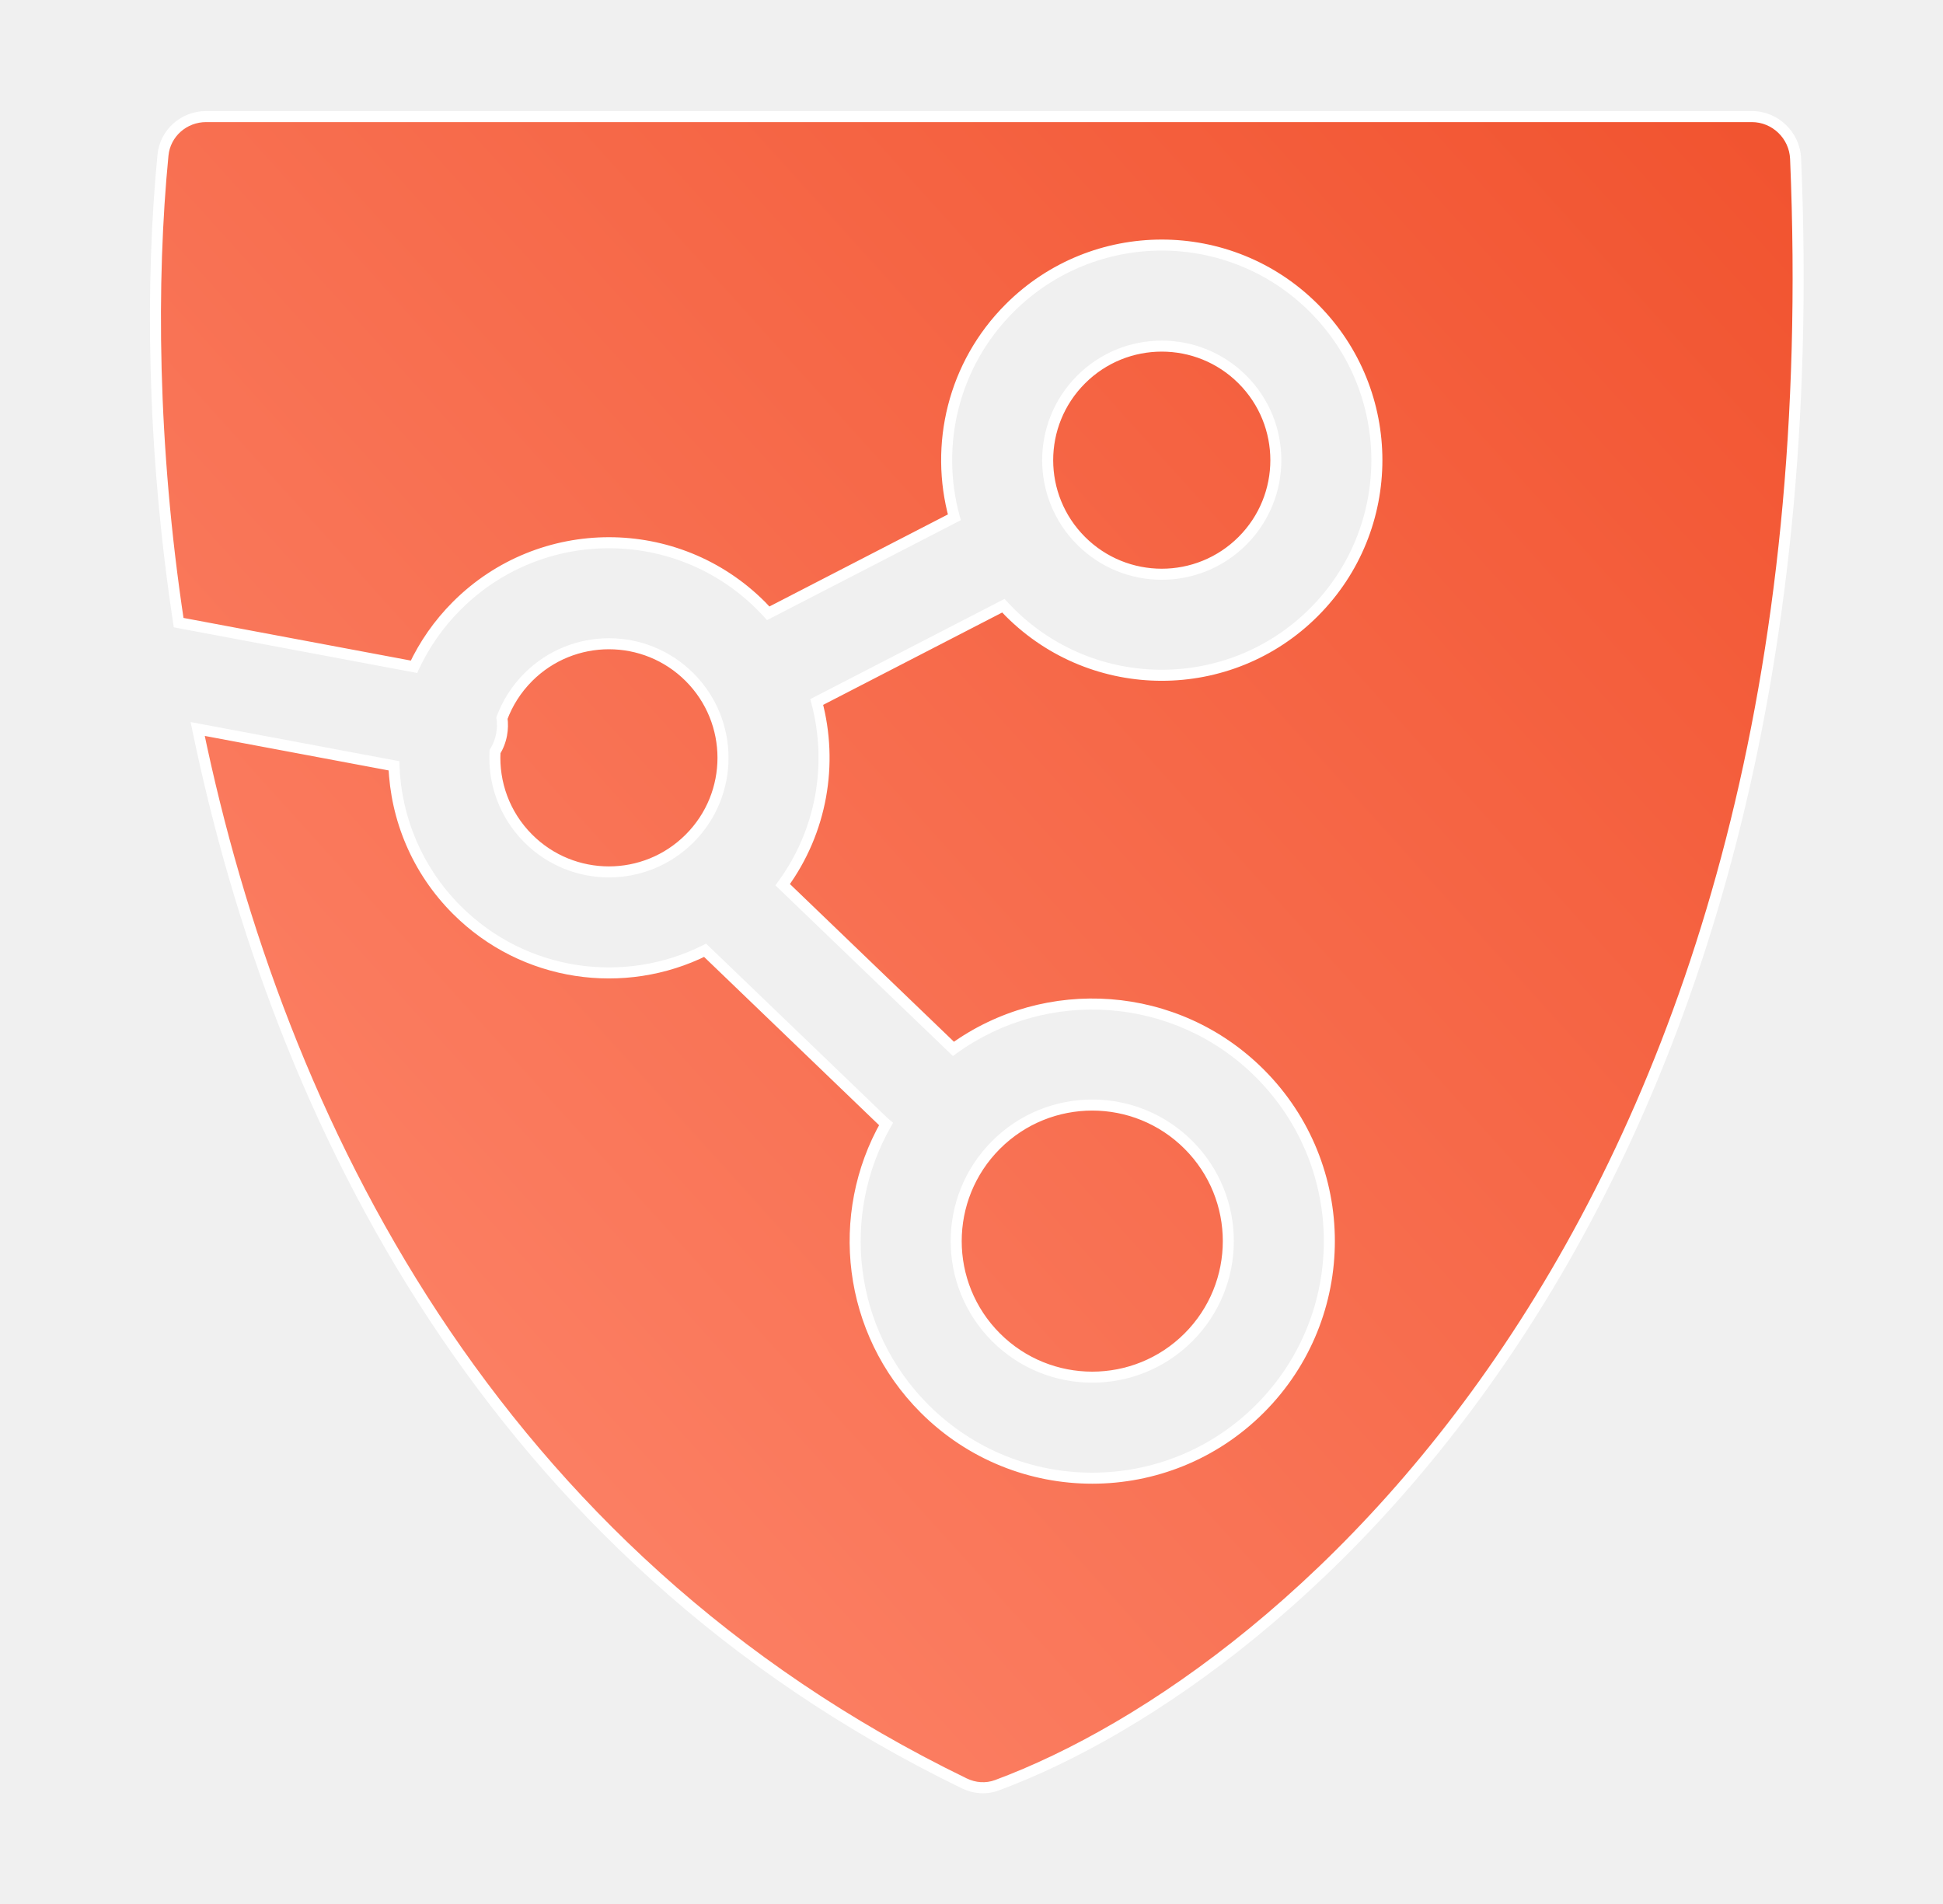
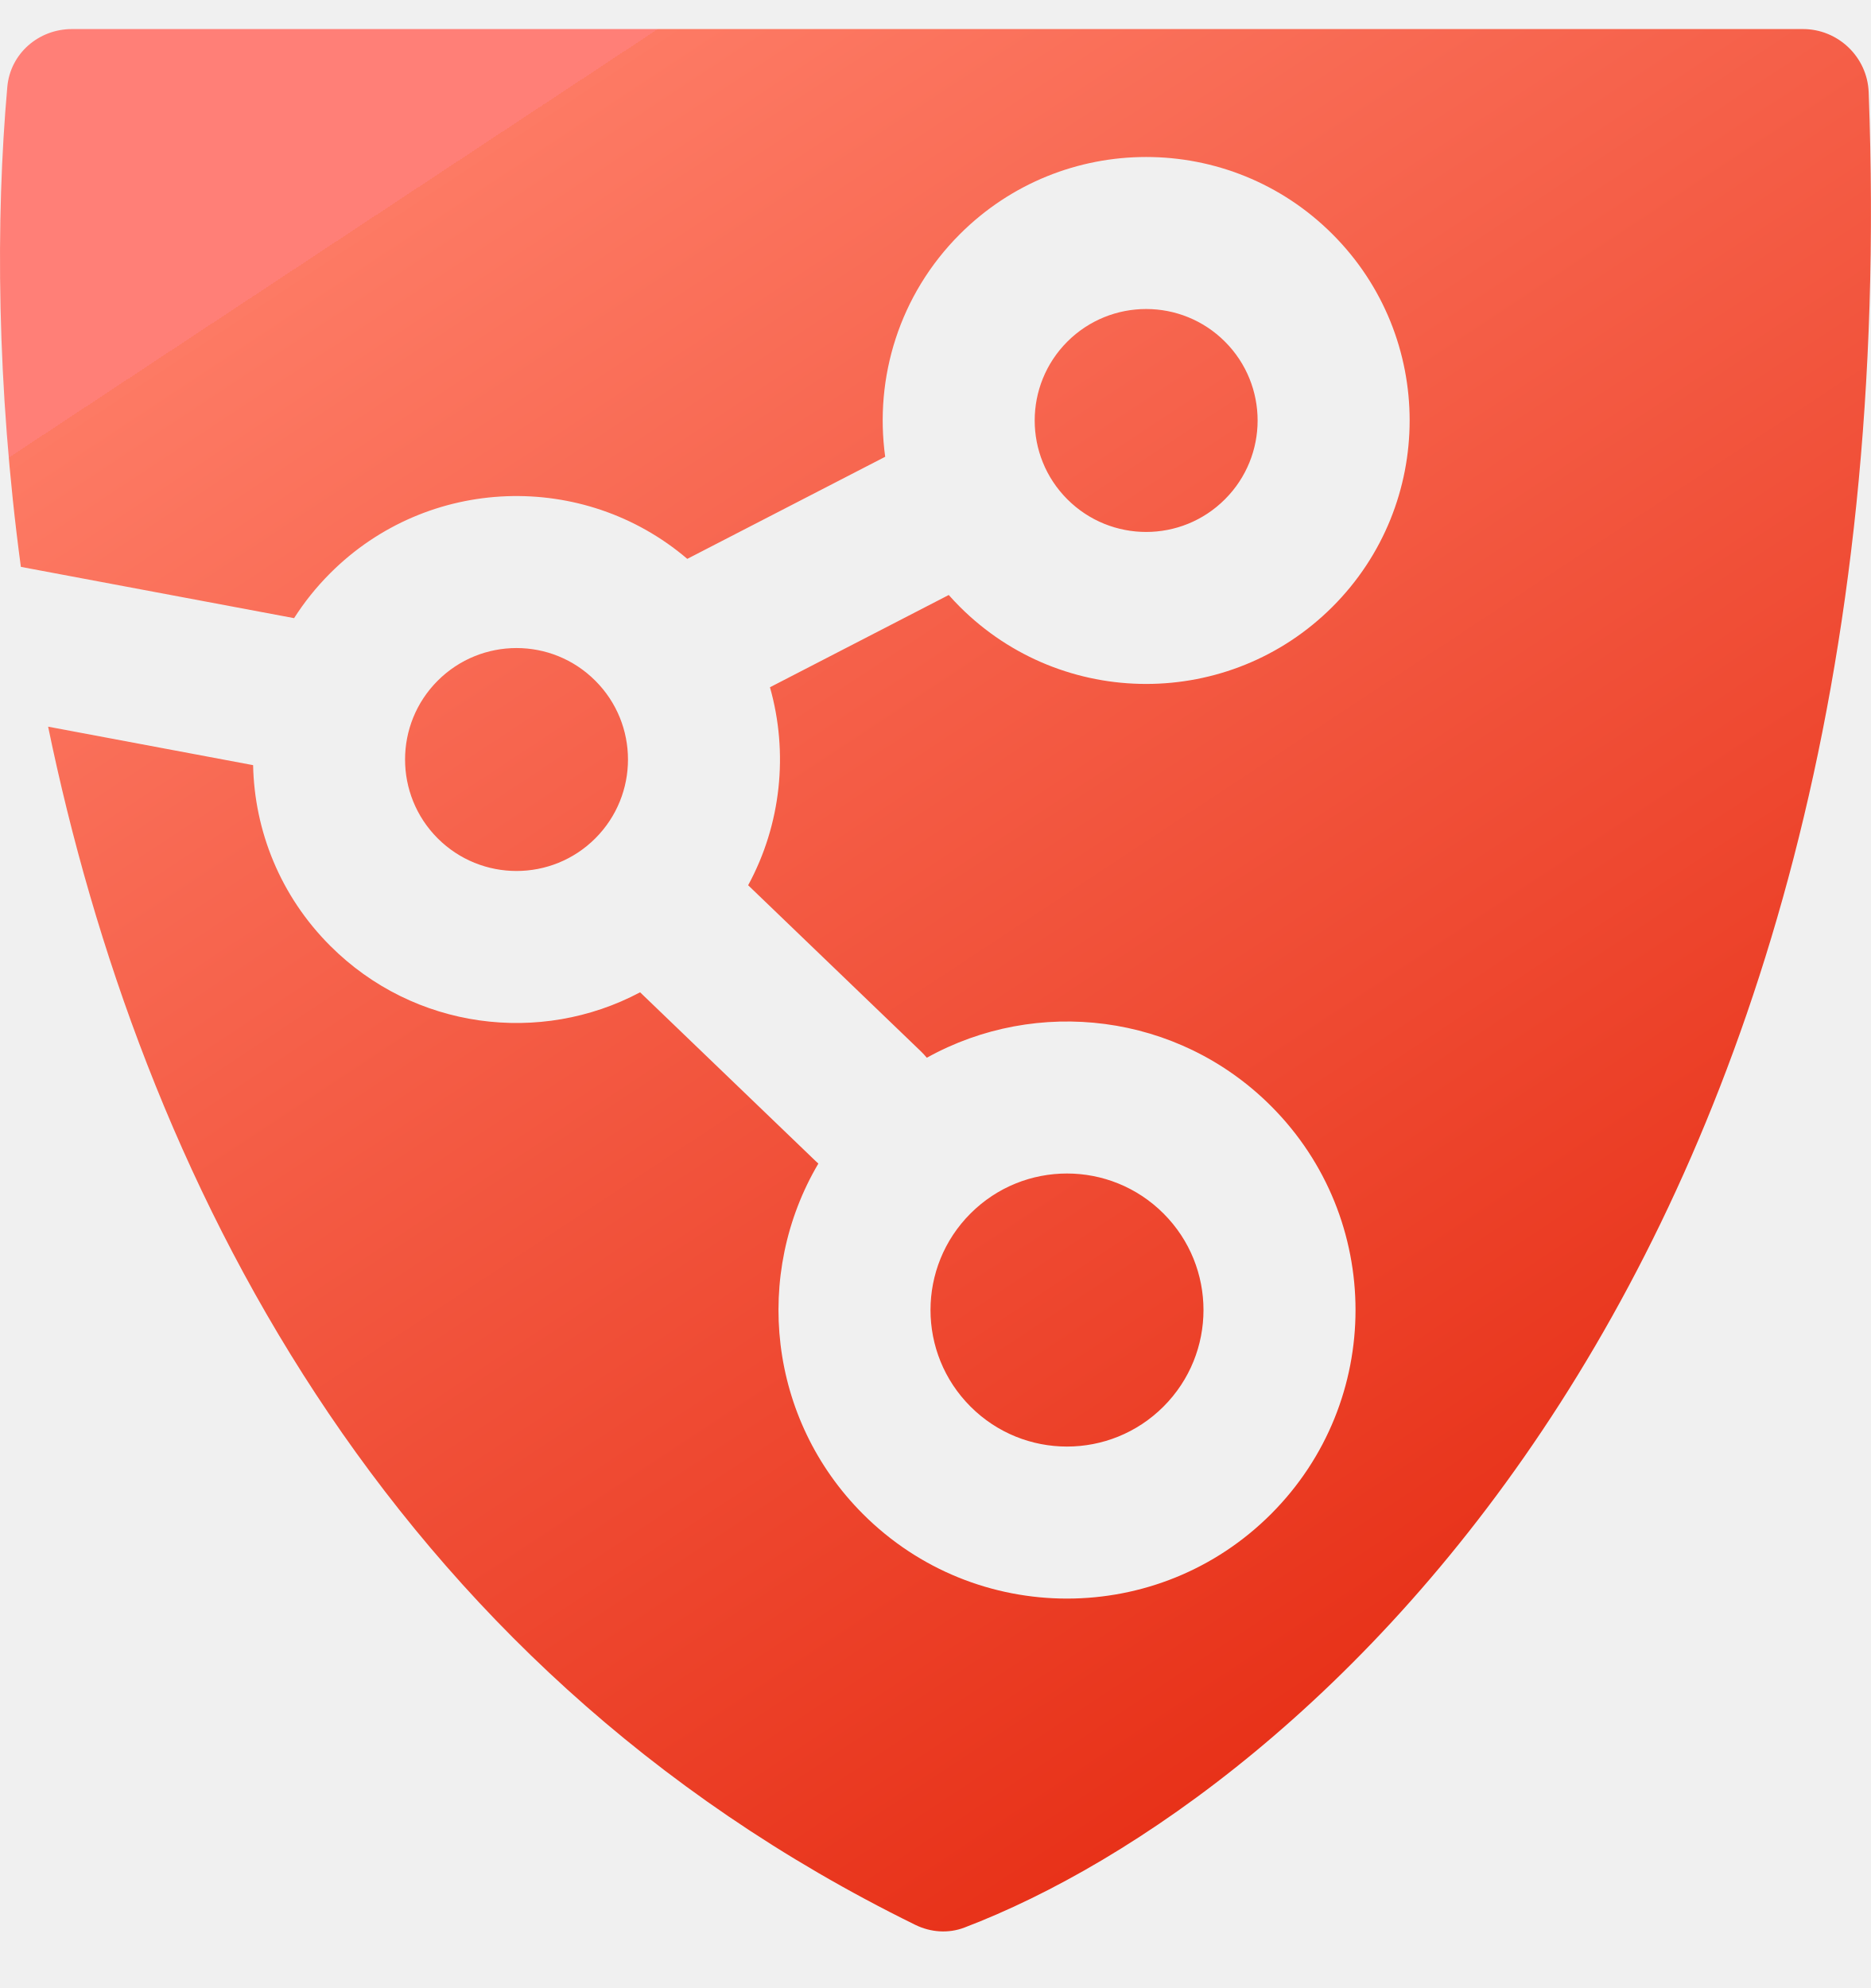
- <svg xmlns="http://www.w3.org/2000/svg" width="50" height="49" viewBox="0 0 50 49" fill="none">
-   <path fill-rule="evenodd" clip-rule="evenodd" d="M4.597 16.023C3.903 11.444 3.88 7.222 4.194 3.993C4.249 3.424 4.734 3 5.305 3H45.08C45.682 3 46.181 3.482 46.207 4.084C47.345 31.103 33.302 43.108 25.653 45.944C25.378 46.046 25.076 46.023 24.813 45.895C12.649 39.987 7.171 28.84 5.087 18.761L10.138 19.709C10.188 21.056 10.727 22.389 11.756 23.417C13.484 25.146 16.072 25.492 18.145 24.456L22.728 28.863C22.752 28.886 22.776 28.907 22.8 28.927C21.477 31.256 21.807 34.269 23.793 36.255C26.176 38.638 30.039 38.638 32.422 36.255C34.804 33.872 34.804 30.009 32.422 27.626C30.273 25.477 26.92 25.266 24.535 26.993L24.53 26.989L20.141 22.768C21.15 21.391 21.442 19.652 21.017 18.066L25.82 15.588C25.872 15.645 25.926 15.702 25.982 15.757C28.144 17.919 31.649 17.919 33.81 15.757C35.972 13.595 35.972 10.09 33.81 7.928C31.649 5.767 28.144 5.767 25.982 7.928C24.523 9.387 24.049 11.457 24.558 13.313L19.77 15.783C19.71 15.717 19.648 15.652 19.584 15.589C17.422 13.427 13.917 13.427 11.756 15.589C11.286 16.058 10.918 16.591 10.653 17.16L4.597 16.023ZM12.738 19.346C12.819 19.214 12.878 19.066 12.908 18.906C12.935 18.761 12.937 18.618 12.917 18.481C13.06 18.096 13.285 17.736 13.594 17.427C14.741 16.281 16.599 16.281 17.746 17.427C18.892 18.573 18.892 20.432 17.746 21.579C16.599 22.725 14.741 22.725 13.594 21.579C12.981 20.966 12.696 20.149 12.738 19.346ZM27.82 9.767C28.967 8.62 30.826 8.62 31.972 9.767C33.118 10.913 33.118 12.772 31.972 13.919C30.826 15.065 28.967 15.065 27.82 13.919C26.674 12.772 26.674 10.913 27.82 9.767ZM30.583 29.465C29.216 28.097 26.999 28.097 25.631 29.465C24.264 30.832 24.264 33.049 25.631 34.416C26.999 35.784 29.216 35.784 30.583 34.416C31.951 33.049 31.951 30.832 30.583 29.465Z" fill="url(#paint0_linear_1_52)" />
-   <path d="M4.194 3.993L4.053 3.979L4.194 3.993ZM4.597 16.023L4.457 16.044L4.472 16.144L4.571 16.163L4.597 16.023ZM46.207 4.084L46.349 4.078L46.349 4.078L46.207 4.084ZM25.653 45.944L25.604 45.811L25.604 45.811L25.653 45.944ZM24.813 45.895L24.875 45.767L24.875 45.767L24.813 45.895ZM5.087 18.761L5.113 18.621L4.905 18.582L4.948 18.789L5.087 18.761ZM10.138 19.709L10.28 19.703L10.276 19.59L10.164 19.569L10.138 19.709ZM11.756 23.417L11.655 23.518L11.655 23.518L11.756 23.417ZM18.145 24.456L18.243 24.354L18.171 24.284L18.082 24.329L18.145 24.456ZM22.728 28.863L22.827 28.761L22.827 28.761L22.728 28.863ZM22.8 28.927L22.924 28.997L22.982 28.894L22.891 28.818L22.8 28.927ZM23.793 36.255L23.693 36.355L23.693 36.355L23.793 36.255ZM32.422 36.255L32.522 36.355L32.522 36.355L32.422 36.255ZM32.422 27.626L32.321 27.726L32.321 27.726L32.422 27.626ZM24.535 26.993L24.436 27.095L24.522 27.178L24.618 27.108L24.535 26.993ZM24.53 26.989L24.629 26.887L24.629 26.887L24.53 26.989ZM20.141 22.768L20.026 22.684L19.953 22.785L20.043 22.871L20.141 22.768ZM21.017 18.066L20.952 17.94L20.85 17.992L20.88 18.102L21.017 18.066ZM25.82 15.588L25.924 15.492L25.851 15.413L25.755 15.462L25.82 15.588ZM25.982 15.757L26.082 15.657L26.082 15.657L25.982 15.757ZM33.81 15.757L33.71 15.657L33.71 15.657L33.81 15.757ZM33.81 7.928L33.71 8.029L33.71 8.029L33.81 7.928ZM25.982 7.928L26.082 8.029L26.082 8.029L25.982 7.928ZM24.558 13.313L24.623 13.44L24.726 13.387L24.695 13.276L24.558 13.313ZM19.77 15.783L19.665 15.879L19.738 15.959L19.835 15.909L19.77 15.783ZM19.584 15.589L19.685 15.488L19.685 15.488L19.584 15.589ZM11.756 15.589L11.655 15.488L11.655 15.488L11.756 15.589ZM10.653 17.16L10.627 17.299L10.735 17.32L10.781 17.22L10.653 17.16ZM12.908 18.906L12.768 18.879L12.768 18.879L12.908 18.906ZM12.738 19.346L12.617 19.272L12.599 19.302L12.597 19.338L12.738 19.346ZM12.917 18.481L12.784 18.431L12.771 18.465L12.777 18.501L12.917 18.481ZM13.594 17.427L13.694 17.527L13.694 17.527L13.594 17.427ZM17.746 21.579L17.645 21.478L17.645 21.478L17.746 21.579ZM13.594 21.579L13.694 21.478L13.694 21.478L13.594 21.579ZM31.972 9.767L31.872 9.867L31.872 9.867L31.972 9.767ZM27.82 9.767L27.72 9.667L27.72 9.667L27.82 9.767ZM31.972 13.919L31.872 13.818L31.872 13.818L31.972 13.919ZM27.82 13.919L27.72 14.019L27.72 14.019L27.82 13.919ZM4.053 3.979C3.737 7.22 3.761 11.454 4.457 16.044L4.737 16.002C4.045 11.435 4.022 7.224 4.335 4.007L4.053 3.979ZM5.305 2.858C4.663 2.858 4.115 3.335 4.053 3.979L4.335 4.007C4.383 3.513 4.804 3.142 5.305 3.142V2.858ZM45.08 2.858H5.305V3.142H45.08V2.858ZM46.349 4.078C46.32 3.401 45.759 2.858 45.08 2.858V3.142C45.606 3.142 46.043 3.563 46.065 4.09L46.349 4.078ZM25.702 46.077C33.413 43.218 47.489 31.155 46.349 4.078L46.065 4.09C47.201 31.052 33.192 42.998 25.604 45.811L25.702 46.077ZM24.751 46.023C25.047 46.166 25.389 46.193 25.702 46.077L25.604 45.811C25.368 45.898 25.106 45.88 24.875 45.767L24.751 46.023ZM4.948 18.789C7.037 28.895 12.533 40.089 24.751 46.023L24.875 45.767C12.764 39.885 7.305 28.786 5.226 18.732L4.948 18.789ZM10.164 19.569L5.113 18.621L5.061 18.9L10.112 19.848L10.164 19.569ZM9.996 19.714C10.047 21.096 10.6 22.463 11.655 23.518L11.856 23.317C10.854 22.315 10.328 21.016 10.28 19.703L9.996 19.714ZM11.655 23.518C13.428 25.291 16.083 25.646 18.209 24.583L18.082 24.329C16.062 25.339 13.54 25.001 11.856 23.317L11.655 23.518ZM18.047 24.558L22.63 28.965L22.827 28.761L18.243 24.354L18.047 24.558ZM22.63 28.965C22.656 28.99 22.682 29.014 22.709 29.036L22.891 28.818C22.869 28.8 22.848 28.781 22.827 28.761L22.63 28.965ZM22.677 28.857C21.322 31.239 21.661 34.323 23.693 36.355L23.893 36.154C21.954 34.215 21.631 31.272 22.924 28.997L22.677 28.857ZM23.693 36.355C26.131 38.793 30.084 38.793 32.522 36.355L32.321 36.154C29.994 38.482 26.221 38.482 23.893 36.154L23.693 36.355ZM32.522 36.355C34.96 33.917 34.96 29.964 32.522 27.526L32.321 27.726C34.649 30.054 34.649 33.827 32.321 36.154L32.522 36.355ZM32.522 27.526C30.323 25.327 26.892 25.111 24.452 26.878L24.618 27.108C26.948 25.422 30.223 25.628 32.321 27.726L32.522 27.526ZM24.634 26.891L24.629 26.887L24.432 27.091L24.436 27.095L24.634 26.891ZM24.629 26.887L20.239 22.666L20.043 22.871L24.432 27.091L24.629 26.887ZM20.255 22.852C21.29 21.439 21.59 19.656 21.154 18.029L20.88 18.102C21.294 19.648 21.009 21.343 20.026 22.684L20.255 22.852ZM21.082 18.192L25.885 15.714L25.755 15.462L20.952 17.94L21.082 18.192ZM25.715 15.684C25.769 15.743 25.825 15.801 25.881 15.857L26.082 15.657C26.028 15.603 25.976 15.548 25.924 15.492L25.715 15.684ZM25.881 15.857C28.099 18.075 31.694 18.075 33.911 15.857L33.71 15.657C31.604 17.763 28.189 17.763 26.082 15.657L25.881 15.857ZM33.911 15.857C36.128 13.64 36.128 10.045 33.911 7.828L33.71 8.029C35.816 10.135 35.816 13.55 33.71 15.657L33.911 15.857ZM33.911 7.828C31.694 5.611 28.099 5.611 25.881 7.828L26.082 8.029C28.189 5.922 31.604 5.922 33.71 8.029L33.911 7.828ZM25.881 7.828C24.385 9.324 23.899 11.447 24.422 13.351L24.695 13.276C24.198 11.467 24.661 9.45 26.082 8.029L25.881 7.828ZM24.493 13.187L19.705 15.657L19.835 15.909L24.623 13.44L24.493 13.187ZM19.875 15.688C19.813 15.62 19.75 15.554 19.685 15.488L19.484 15.689C19.546 15.751 19.606 15.814 19.665 15.879L19.875 15.688ZM19.685 15.488C17.467 13.271 13.873 13.271 11.655 15.488L11.856 15.689C13.962 13.582 17.378 13.582 19.484 15.689L19.685 15.488ZM11.655 15.488C11.174 15.97 10.797 16.516 10.524 17.1L10.781 17.22C11.04 16.666 11.398 16.147 11.856 15.689L11.655 15.488ZM4.571 16.163L10.627 17.299L10.679 17.02L4.623 15.884L4.571 16.163ZM12.768 18.879C12.741 19.023 12.689 19.155 12.617 19.272L12.859 19.42C12.949 19.274 13.014 19.11 13.047 18.932L12.768 18.879ZM12.777 18.501C12.794 18.623 12.792 18.751 12.768 18.879L13.047 18.932C13.077 18.772 13.079 18.613 13.058 18.461L12.777 18.501ZM13.05 18.53C13.186 18.165 13.4 17.822 13.694 17.527L13.494 17.327C13.17 17.65 12.934 18.028 12.784 18.431L13.05 18.53ZM13.694 17.527C14.785 16.436 16.554 16.436 17.645 17.527L17.846 17.327C16.644 16.125 14.696 16.125 13.494 17.327L13.694 17.527ZM17.645 17.527C18.736 18.619 18.736 20.387 17.645 21.478L17.846 21.679C19.048 20.477 19.048 18.529 17.846 17.327L17.645 17.527ZM17.645 21.478C16.554 22.57 14.785 22.57 13.694 21.478L13.494 21.679C14.696 22.881 16.644 22.881 17.846 21.679L17.645 21.478ZM13.694 21.478C13.111 20.895 12.839 20.118 12.88 19.353L12.597 19.338C12.552 20.18 12.851 21.036 13.494 21.679L13.694 21.478ZM32.072 9.667C30.87 8.465 28.922 8.465 27.72 9.667L27.921 9.867C29.012 8.776 30.781 8.776 31.872 9.867L32.072 9.667ZM32.072 14.019C33.274 12.817 33.274 10.868 32.072 9.667L31.872 9.867C32.963 10.958 32.963 12.727 31.872 13.818L32.072 14.019ZM27.72 14.019C28.922 15.221 30.87 15.221 32.072 14.019L31.872 13.818C30.781 14.909 29.012 14.909 27.921 13.818L27.72 14.019ZM27.72 9.667C26.518 10.868 26.518 12.817 27.72 14.019L27.921 13.818C26.829 12.727 26.829 10.958 27.921 9.867L27.72 9.667ZM25.732 29.565C27.044 28.253 29.171 28.253 30.483 29.565L30.684 29.364C29.261 27.941 26.954 27.941 25.531 29.364L25.732 29.565ZM25.732 34.316C24.42 33.004 24.42 30.877 25.732 29.565L25.531 29.364C24.108 30.787 24.108 33.094 25.531 34.517L25.732 34.316ZM30.483 34.316C29.171 35.628 27.044 35.628 25.732 34.316L25.531 34.517C26.954 35.939 29.261 35.939 30.684 34.517L30.483 34.316ZM30.483 29.565C31.795 30.877 31.795 33.004 30.483 34.316L30.684 34.517C32.106 33.094 32.106 30.787 30.684 29.364L30.483 29.565Z" fill="white" />
+ <svg xmlns="http://www.w3.org/2000/svg" width="32" height="34" viewBox="0 0 32 34" fill="none">
+   <path fill-rule="evenodd" clip-rule="evenodd" d="M0.357 9.695C-0.06 6.595 -0.075 3.74 0.125 1.487C0.175 0.917 0.659 0.497 1.231 0.497H30.837C31.439 0.497 31.939 0.976 31.961 1.578C32.717 21.726 22.285 30.759 16.496 32.966C16.223 33.071 15.918 33.049 15.655 32.92C6.517 28.435 2.395 20.031 0.823 12.428L4.329 13.086C4.352 14.207 4.792 15.321 5.648 16.176C7.083 17.611 9.245 17.876 10.948 16.971L13.95 19.857C13.965 19.871 13.981 19.886 13.997 19.9C12.88 21.792 13.135 24.269 14.76 25.894C16.687 27.822 19.812 27.822 21.739 25.894C23.666 23.967 23.666 20.843 21.739 18.916C20.144 17.321 17.73 17.046 15.852 18.09C15.821 18.053 15.788 18.017 15.752 17.982L12.796 15.14C13.363 14.096 13.487 12.875 13.169 11.754L16.227 10.176C16.288 10.245 16.351 10.312 16.417 10.378C18.177 12.137 21.03 12.137 22.79 10.378C24.55 8.618 24.55 5.764 22.79 4.005C21.03 2.245 18.177 2.245 16.417 4.005C15.379 5.043 14.953 6.461 15.14 7.812L11.755 9.558C9.984 8.048 7.321 8.13 5.648 9.803C5.41 10.041 5.204 10.299 5.03 10.572L0.357 9.695ZM10.182 11.642C9.438 10.897 8.231 10.897 7.486 11.642C6.742 12.386 6.742 13.593 7.486 14.338C8.231 15.082 9.438 15.082 10.182 14.338C10.927 13.593 10.927 12.386 10.182 11.642ZM18.255 5.843C19 5.099 20.207 5.099 20.951 5.843C21.696 6.588 21.696 7.795 20.951 8.539C20.207 9.284 19 9.284 18.255 8.539C17.511 7.795 17.511 6.588 18.255 5.843ZM19.9 20.754C18.988 19.842 17.51 19.842 16.599 20.754C15.687 21.666 15.687 23.144 16.599 24.056C17.51 24.968 18.988 24.968 19.9 24.056C20.812 23.144 20.812 21.666 19.9 20.754Z" fill="url(#paint0_linear_3522_12)" />
  <defs>
-     <linearGradient id="paint0_linear_1_52" x1="46.722" y1="-4.326" x2="-4.72" y2="42.119" gradientUnits="userSpaceOnUse">
-       <stop stop-color="#F04E29" />
-       <stop offset="1" stop-color="#FF8E75" />
+     <linearGradient id="paint0_linear_3522_12" x1="7.286" y1="3.122" x2="25.124" y2="30.138" gradientUnits="userSpaceOnUse">
+       <stop stop-color="#FF7F77" />
+       <stop offset="0" stop-color="#FD7A64" />
+       <stop offset="1" stop-color="#E62D14" />
    </linearGradient>
  </defs>
</svg>
